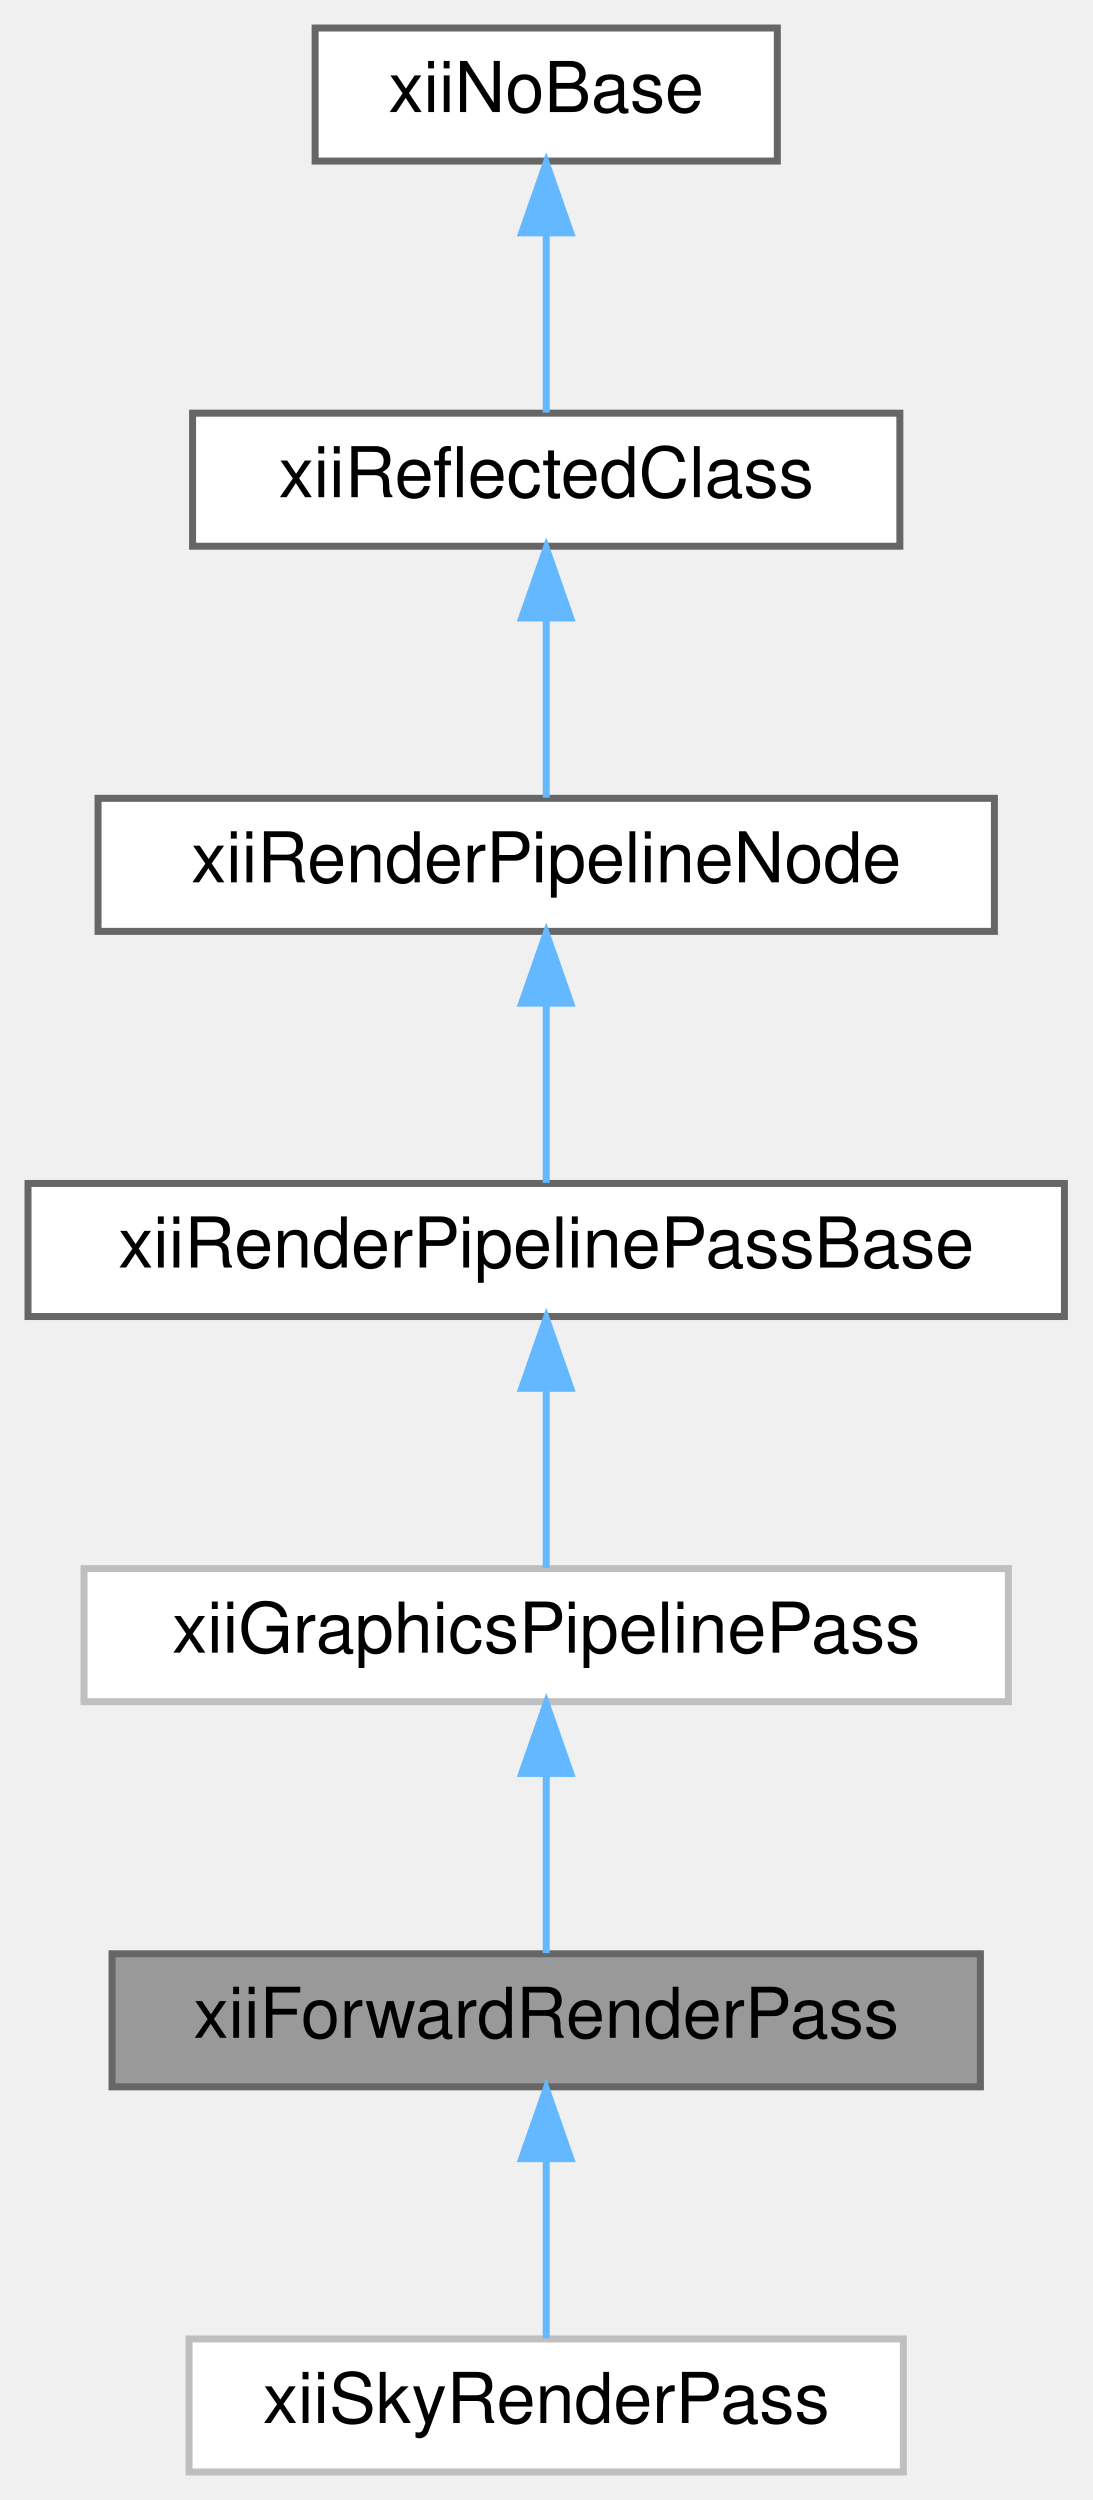
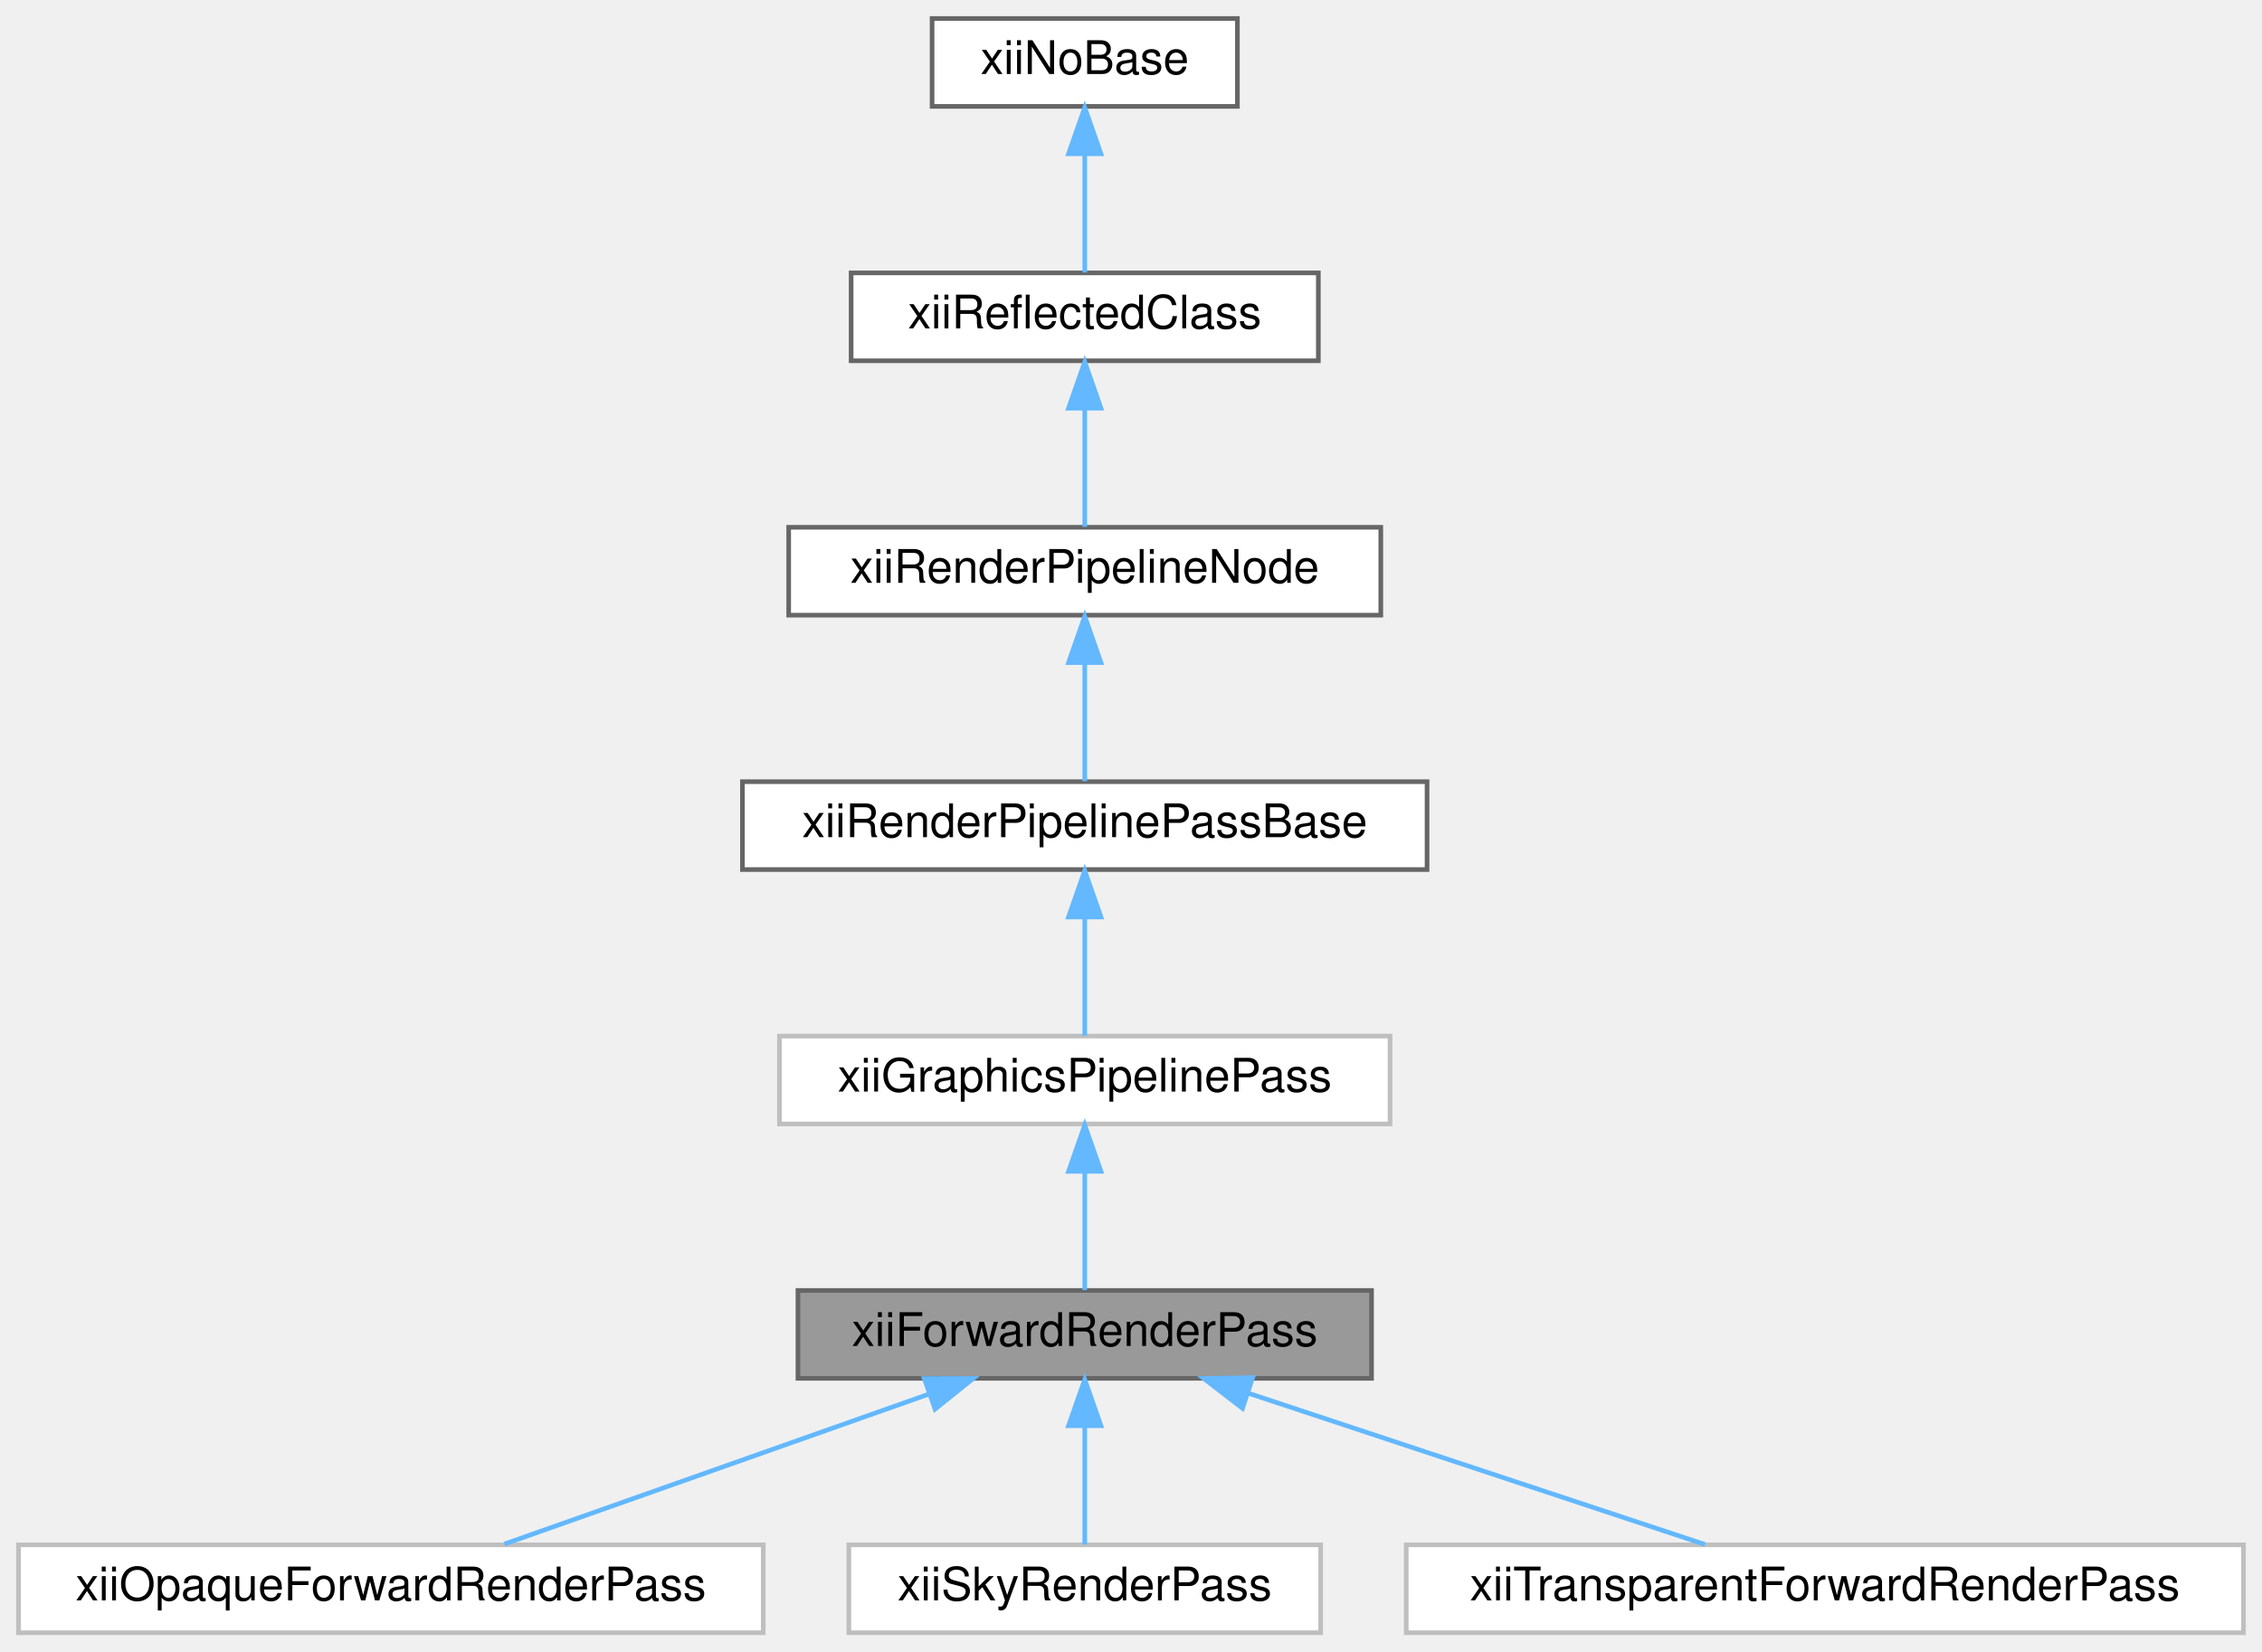
- <svg xmlns="http://www.w3.org/2000/svg" xmlns:xlink="http://www.w3.org/1999/xlink" width="156pt" height="357pt" viewBox="0.00 0.00 156.00 357.00">
+ <svg xmlns="http://www.w3.org/2000/svg" xmlns:xlink="http://www.w3.org/1999/xlink" width="489pt" height="357pt" viewBox="0.00 0.00 489.00 357.00">
  <g id="graph0" class="graph" transform="scale(1 1) rotate(0) translate(4 353)">
    <g id="Node000001" class="node">
      <g id="a_Node000001">
        <a xlink:title=" ">
-           <polygon fill="#999999" stroke="#666666" points="136,-74 12,-74 12,-55 136,-55 136,-74" />
-           <text text-anchor="middle" x="74" y="-62" font-family="Helvetica,sans-Serif" font-size="10.00">xiiForwardRenderPass</text>
+           <polygon fill="#999999" stroke="#666666" points="292.5,-74 168.5,-74 168.5,-55 292.5,-55 292.5,-74" />
+           <text text-anchor="middle" x="230.5" y="-62" font-family="Helvetica,sans-Serif" font-size="10.00">xiiForwardRenderPass</text>
        </a>
      </g>
    </g>
    <g id="Node000007" class="node">
      <g id="a_Node000007">
-         <a xlink:href="../../d8/dc0/classxii_sky_render_pass.html" target="_top" xlink:title=" ">
-           <polygon fill="white" stroke="#bfbfbf" points="125,-19 23,-19 23,0 125,0 125,-19" />
-           <text text-anchor="middle" x="74" y="-7" font-family="Helvetica,sans-Serif" font-size="10.00">xiiSkyRenderPass</text>
+         <a xlink:href="../../dd/dab/classxii_opaque_forward_render_pass.html" target="_top" xlink:title=" ">
+           <polygon fill="white" stroke="#bfbfbf" points="161,-19 0,-19 0,0 161,0 161,-19" />
+           <text text-anchor="middle" x="80.5" y="-7" font-family="Helvetica,sans-Serif" font-size="10.00">xiiOpaqueForwardRenderPass</text>
        </a>
      </g>
    </g>
    <g id="edge6_Node000001_Node000007" class="edge">
      <g id="a_edge6_Node000001_Node000007">
        <a xlink:title=" ">
-           <path fill="none" stroke="#63b8ff" d="M74,-44.66C74,-35.93 74,-25.99 74,-19.09" />
-           <polygon fill="#63b8ff" stroke="#63b8ff" points="70.5,-44.75 74,-54.75 77.5,-44.75 70.5,-44.75" />
+           <path fill="none" stroke="#63b8ff" d="M196.68,-51.55C168.82,-41.71 129.99,-27.98 105.04,-19.17" />
+           <polygon fill="#63b8ff" stroke="#63b8ff" points="195.81,-54.95 206.4,-54.98 198.14,-48.35 195.81,-54.95" />
+         </a>
+       </g>
+     </g>
+     <g id="Node000008" class="node">
+       <g id="a_Node000008">
+         <a xlink:href="../../d8/dc0/classxii_sky_render_pass.html" target="_top" xlink:title=" ">
+           <polygon fill="white" stroke="#bfbfbf" points="281.5,-19 179.5,-19 179.5,0 281.5,0 281.5,-19" />
+           <text text-anchor="middle" x="230.5" y="-7" font-family="Helvetica,sans-Serif" font-size="10.00">xiiSkyRenderPass</text>
+         </a>
+       </g>
+     </g>
+     <g id="edge7_Node000001_Node000008" class="edge">
+       <g id="a_edge7_Node000001_Node000008">
+         <a xlink:title=" ">
+           <path fill="none" stroke="#63b8ff" d="M230.5,-44.66C230.5,-35.93 230.5,-25.99 230.5,-19.09" />
+           <polygon fill="#63b8ff" stroke="#63b8ff" points="227,-44.75 230.5,-54.75 234,-44.75 227,-44.75" />
+         </a>
+       </g>
+     </g>
+     <g id="Node000009" class="node">
+       <g id="a_Node000009">
+         <a xlink:href="../../d8/d86/classxii_transparent_forward_render_pass.html" target="_top" xlink:title=" ">
+           <polygon fill="white" stroke="#bfbfbf" points="481,-19 300,-19 300,0 481,0 481,-19" />
+           <text text-anchor="middle" x="390.5" y="-7" font-family="Helvetica,sans-Serif" font-size="10.00">xiiTransparentForwardRenderPass</text>
+         </a>
+       </g>
+     </g>
+     <g id="edge8_Node000001_Node000009" class="edge">
+       <g id="a_edge8_Node000001_Node000009">
+         <a xlink:title=" ">
+           <path fill="none" stroke="#63b8ff" d="M265.83,-51.8C295.69,-41.91 337.77,-27.97 364.59,-19.08" />
+           <polygon fill="#63b8ff" stroke="#63b8ff" points="264.6,-48.52 256.21,-54.98 266.8,-55.16 264.6,-48.52" />
        </a>
      </g>
    </g>
    <g id="Node000002" class="node">
      <g id="a_Node000002">
        <a xlink:href="../../de/d84/classxii_graphics_pipeline_pass.html" target="_top" xlink:title=" ">
-           <polygon fill="white" stroke="#bfbfbf" points="140,-129 8,-129 8,-110 140,-110 140,-129" />
-           <text text-anchor="middle" x="74" y="-117" font-family="Helvetica,sans-Serif" font-size="10.00">xiiGraphicsPipelinePass</text>
+           <polygon fill="white" stroke="#bfbfbf" points="296.5,-129 164.5,-129 164.5,-110 296.5,-110 296.5,-129" />
+           <text text-anchor="middle" x="230.5" y="-117" font-family="Helvetica,sans-Serif" font-size="10.00">xiiGraphicsPipelinePass</text>
        </a>
      </g>
    </g>
    <g id="edge1_Node000001_Node000002" class="edge">
      <g id="a_edge1_Node000001_Node000002">
        <a xlink:title=" ">
-           <path fill="none" stroke="#63b8ff" d="M74,-99.66C74,-90.93 74,-80.99 74,-74.09" />
-           <polygon fill="#63b8ff" stroke="#63b8ff" points="70.5,-99.75 74,-109.75 77.5,-99.75 70.5,-99.75" />
+           <path fill="none" stroke="#63b8ff" d="M230.5,-99.66C230.5,-90.93 230.5,-80.99 230.5,-74.09" />
+           <polygon fill="#63b8ff" stroke="#63b8ff" points="227,-99.75 230.5,-109.75 234,-99.75 227,-99.75" />
        </a>
      </g>
    </g>
    <g id="Node000003" class="node">
      <g id="a_Node000003">
        <a xlink:href="../../dd/d7b/classxii_render_pipeline_pass_base.html" target="_top" xlink:title="Base class for render pipeline passes within a data-driven render graph system.">
-           <polygon fill="white" stroke="#666666" points="148,-184 0,-184 0,-165 148,-165 148,-184" />
-           <text text-anchor="middle" x="74" y="-172" font-family="Helvetica,sans-Serif" font-size="10.00">xiiRenderPipelinePassBase</text>
+           <polygon fill="white" stroke="#666666" points="304.5,-184 156.5,-184 156.5,-165 304.5,-165 304.5,-184" />
+           <text text-anchor="middle" x="230.5" y="-172" font-family="Helvetica,sans-Serif" font-size="10.00">xiiRenderPipelinePassBase</text>
        </a>
      </g>
    </g>
    <g id="edge2_Node000002_Node000003" class="edge">
      <g id="a_edge2_Node000002_Node000003">
        <a xlink:title=" ">
-           <path fill="none" stroke="#63b8ff" d="M74,-154.66C74,-145.93 74,-135.99 74,-129.09" />
-           <polygon fill="#63b8ff" stroke="#63b8ff" points="70.5,-154.75 74,-164.75 77.5,-154.75 70.5,-154.75" />
+           <path fill="none" stroke="#63b8ff" d="M230.5,-154.66C230.5,-145.93 230.5,-135.99 230.5,-129.09" />
+           <polygon fill="#63b8ff" stroke="#63b8ff" points="227,-154.75 230.5,-164.75 234,-154.75 227,-154.75" />
        </a>
      </g>
    </g>
    <g id="Node000004" class="node">
      <g id="a_Node000004">
        <a xlink:href="../../d9/d98/classxii_render_pipeline_node.html" target="_top" xlink:title="Base class for all nodes in the render pipeline graph.">
-           <polygon fill="white" stroke="#666666" points="138,-239 10,-239 10,-220 138,-220 138,-239" />
-           <text text-anchor="middle" x="74" y="-227" font-family="Helvetica,sans-Serif" font-size="10.00">xiiRenderPipelineNode</text>
+           <polygon fill="white" stroke="#666666" points="294.5,-239 166.5,-239 166.5,-220 294.5,-220 294.5,-239" />
+           <text text-anchor="middle" x="230.5" y="-227" font-family="Helvetica,sans-Serif" font-size="10.00">xiiRenderPipelineNode</text>
        </a>
      </g>
    </g>
    <g id="edge3_Node000003_Node000004" class="edge">
      <g id="a_edge3_Node000003_Node000004">
        <a xlink:title=" ">
-           <path fill="none" stroke="#63b8ff" d="M74,-209.66C74,-200.93 74,-190.99 74,-184.09" />
-           <polygon fill="#63b8ff" stroke="#63b8ff" points="70.5,-209.75 74,-219.75 77.5,-209.75 70.5,-209.75" />
+           <path fill="none" stroke="#63b8ff" d="M230.5,-209.66C230.5,-200.93 230.5,-190.99 230.5,-184.09" />
+           <polygon fill="#63b8ff" stroke="#63b8ff" points="227,-209.75 230.5,-219.75 234,-209.75 227,-209.75" />
        </a>
      </g>
    </g>
    <g id="Node000005" class="node">
      <g id="a_Node000005">
        <a xlink:href="../../dc/d71/classxii_reflected_class.html" target="_top" xlink:title="All classes that should be dynamically reflectable, need to be derived from this base class.">
-           <polygon fill="white" stroke="#666666" points="124.5,-294 23.5,-294 23.5,-275 124.5,-275 124.5,-294" />
-           <text text-anchor="middle" x="74" y="-282" font-family="Helvetica,sans-Serif" font-size="10.00">xiiReflectedClass</text>
+           <polygon fill="white" stroke="#666666" points="281,-294 180,-294 180,-275 281,-275 281,-294" />
+           <text text-anchor="middle" x="230.5" y="-282" font-family="Helvetica,sans-Serif" font-size="10.00">xiiReflectedClass</text>
        </a>
      </g>
    </g>
    <g id="edge4_Node000004_Node000005" class="edge">
      <g id="a_edge4_Node000004_Node000005">
        <a xlink:title=" ">
-           <path fill="none" stroke="#63b8ff" d="M74,-264.66C74,-255.93 74,-245.99 74,-239.09" />
-           <polygon fill="#63b8ff" stroke="#63b8ff" points="70.5,-264.75 74,-274.75 77.5,-264.75 70.5,-264.75" />
+           <path fill="none" stroke="#63b8ff" d="M230.5,-264.66C230.5,-255.93 230.5,-245.99 230.5,-239.09" />
+           <polygon fill="#63b8ff" stroke="#63b8ff" points="227,-264.75 230.5,-274.75 234,-264.75 227,-264.75" />
        </a>
      </g>
    </g>
    <g id="Node000006" class="node">
      <g id="a_Node000006">
        <a xlink:href="../../d2/d38/classxii_no_base.html" target="_top" xlink:title="Dummy type to pass to templates and macros that expect a base type for a class that has no base.">
-           <polygon fill="white" stroke="#666666" points="107,-349 41,-349 41,-330 107,-330 107,-349" />
-           <text text-anchor="middle" x="74" y="-337" font-family="Helvetica,sans-Serif" font-size="10.00">xiiNoBase</text>
+           <polygon fill="white" stroke="#666666" points="263.5,-349 197.5,-349 197.5,-330 263.5,-330 263.5,-349" />
+           <text text-anchor="middle" x="230.5" y="-337" font-family="Helvetica,sans-Serif" font-size="10.00">xiiNoBase</text>
        </a>
      </g>
    </g>
    <g id="edge5_Node000005_Node000006" class="edge">
      <g id="a_edge5_Node000005_Node000006">
        <a xlink:title=" ">
-           <path fill="none" stroke="#63b8ff" d="M74,-319.66C74,-310.93 74,-300.99 74,-294.09" />
-           <polygon fill="#63b8ff" stroke="#63b8ff" points="70.5,-319.75 74,-329.75 77.5,-319.75 70.5,-319.75" />
+           <path fill="none" stroke="#63b8ff" d="M230.5,-319.66C230.5,-310.93 230.5,-300.99 230.5,-294.09" />
+           <polygon fill="#63b8ff" stroke="#63b8ff" points="227,-319.75 230.5,-329.75 234,-319.75 227,-319.75" />
        </a>
      </g>
    </g>
  </g>
</svg>
